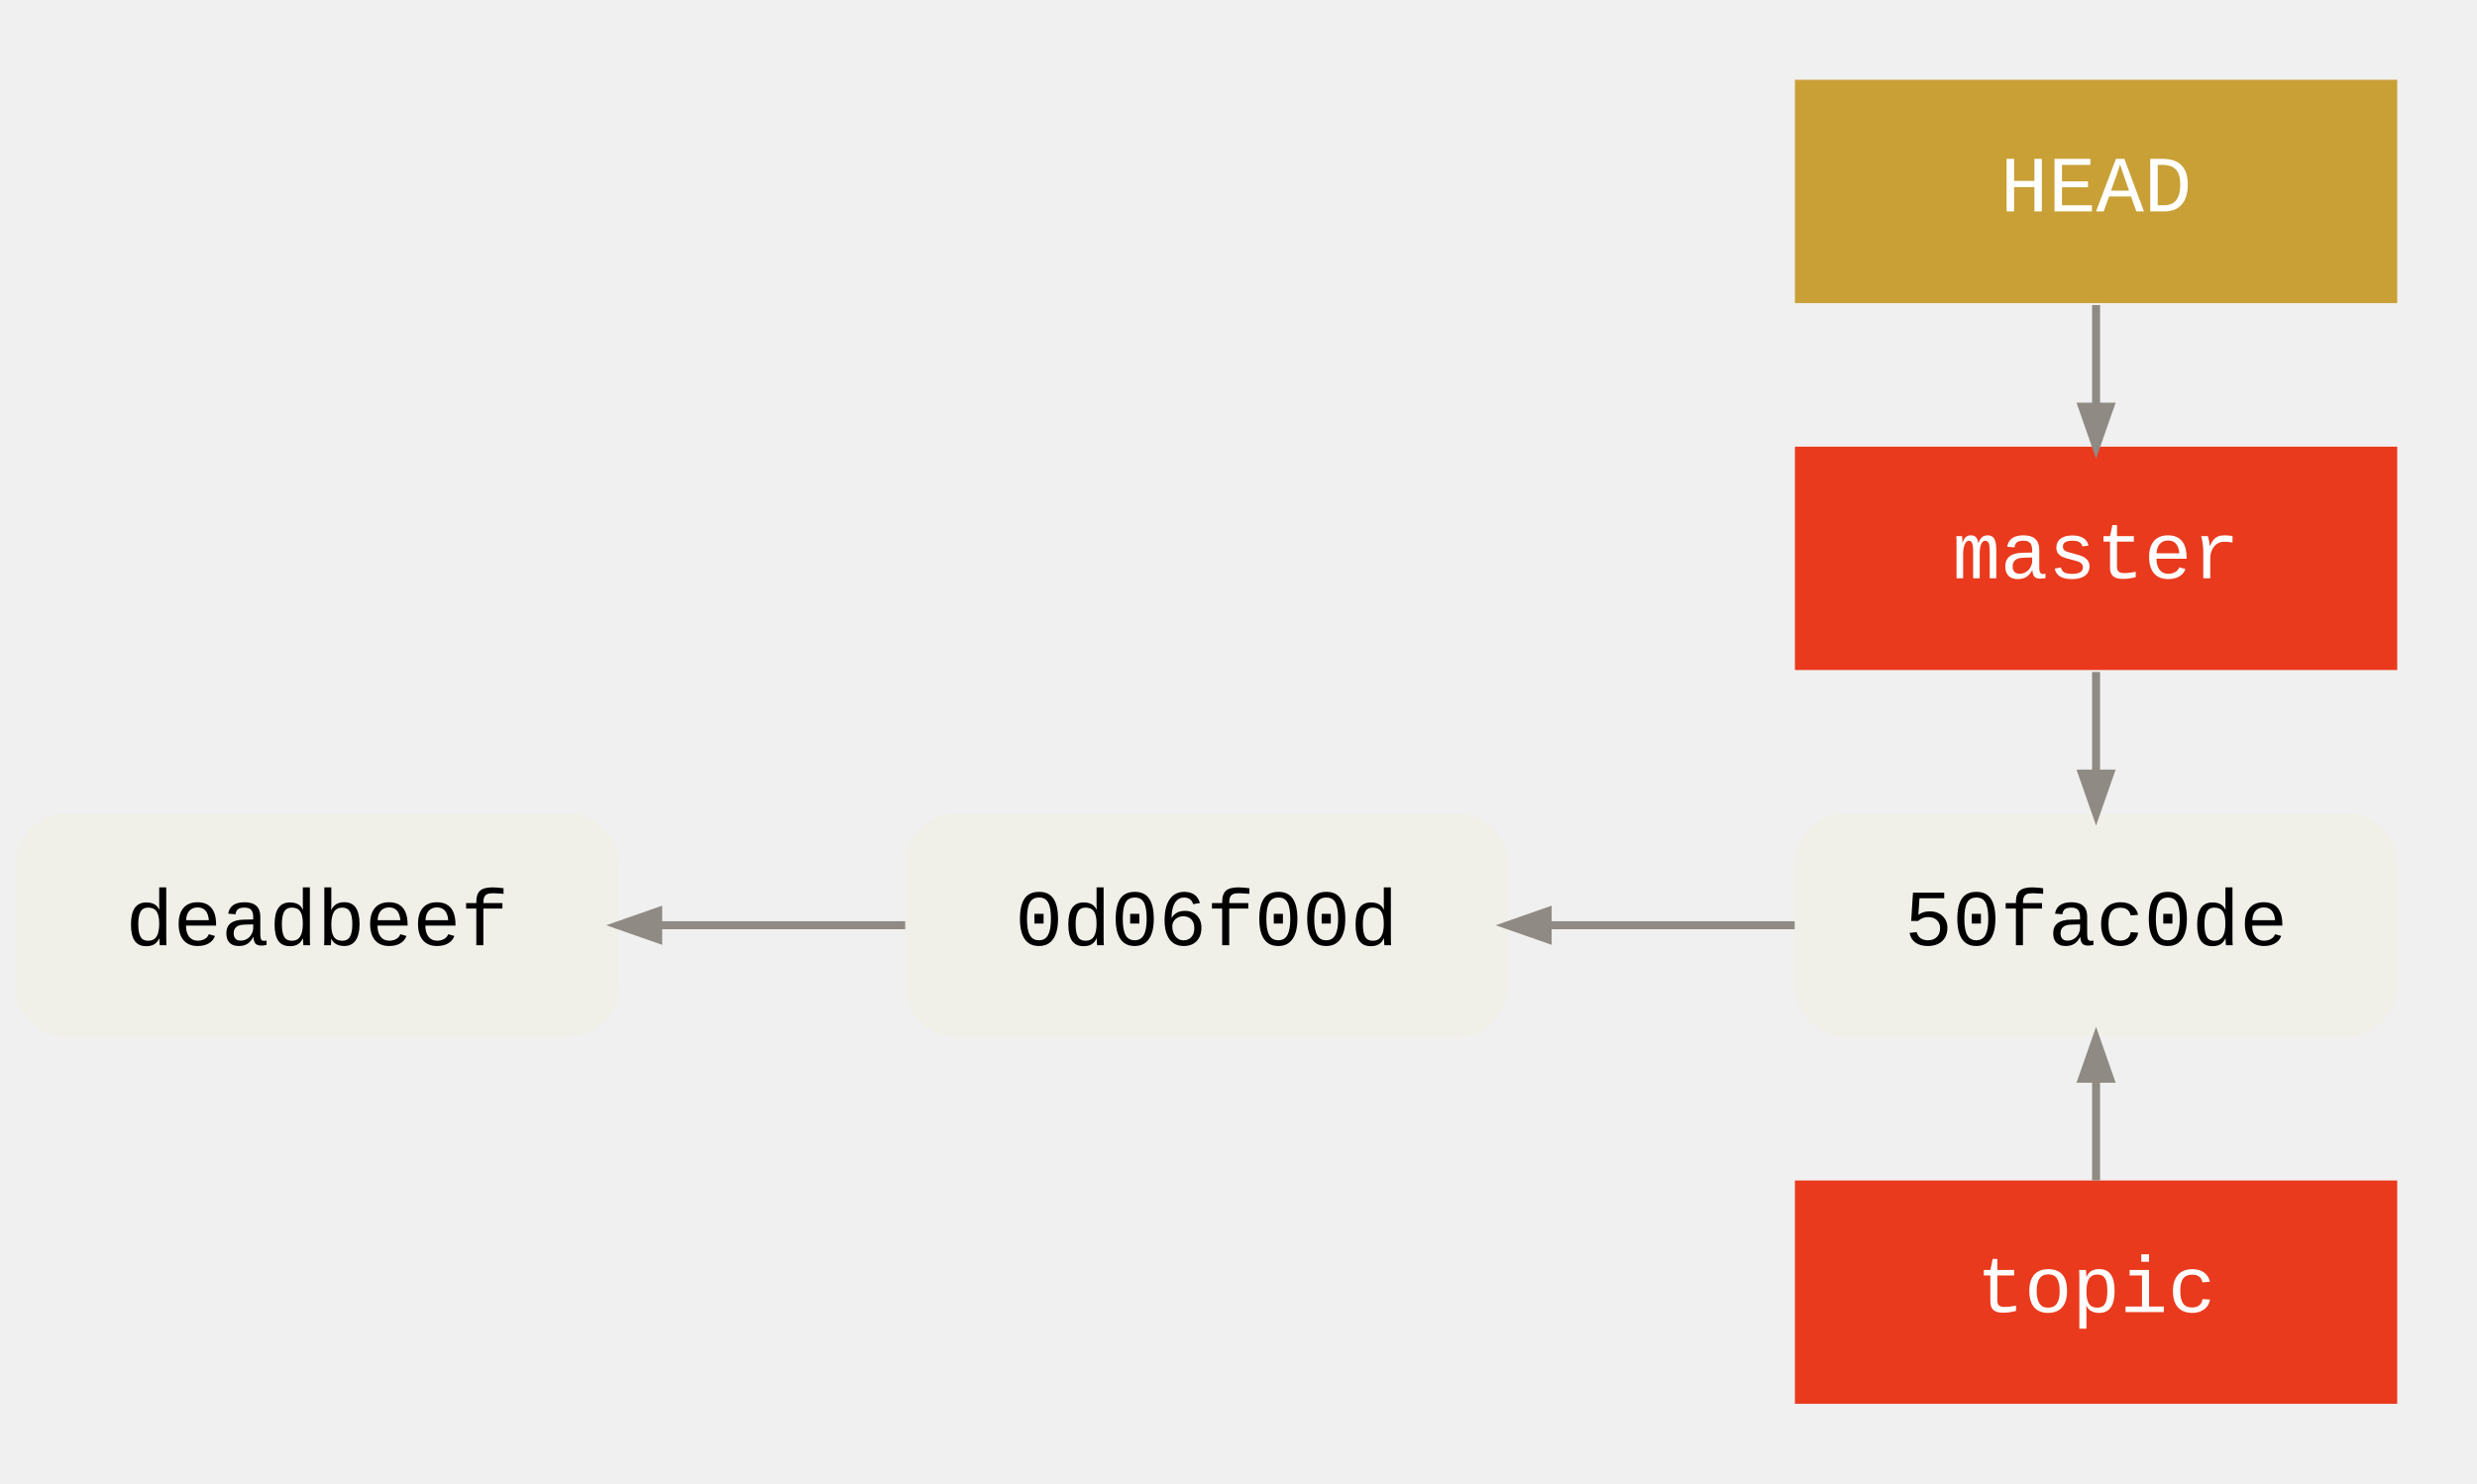
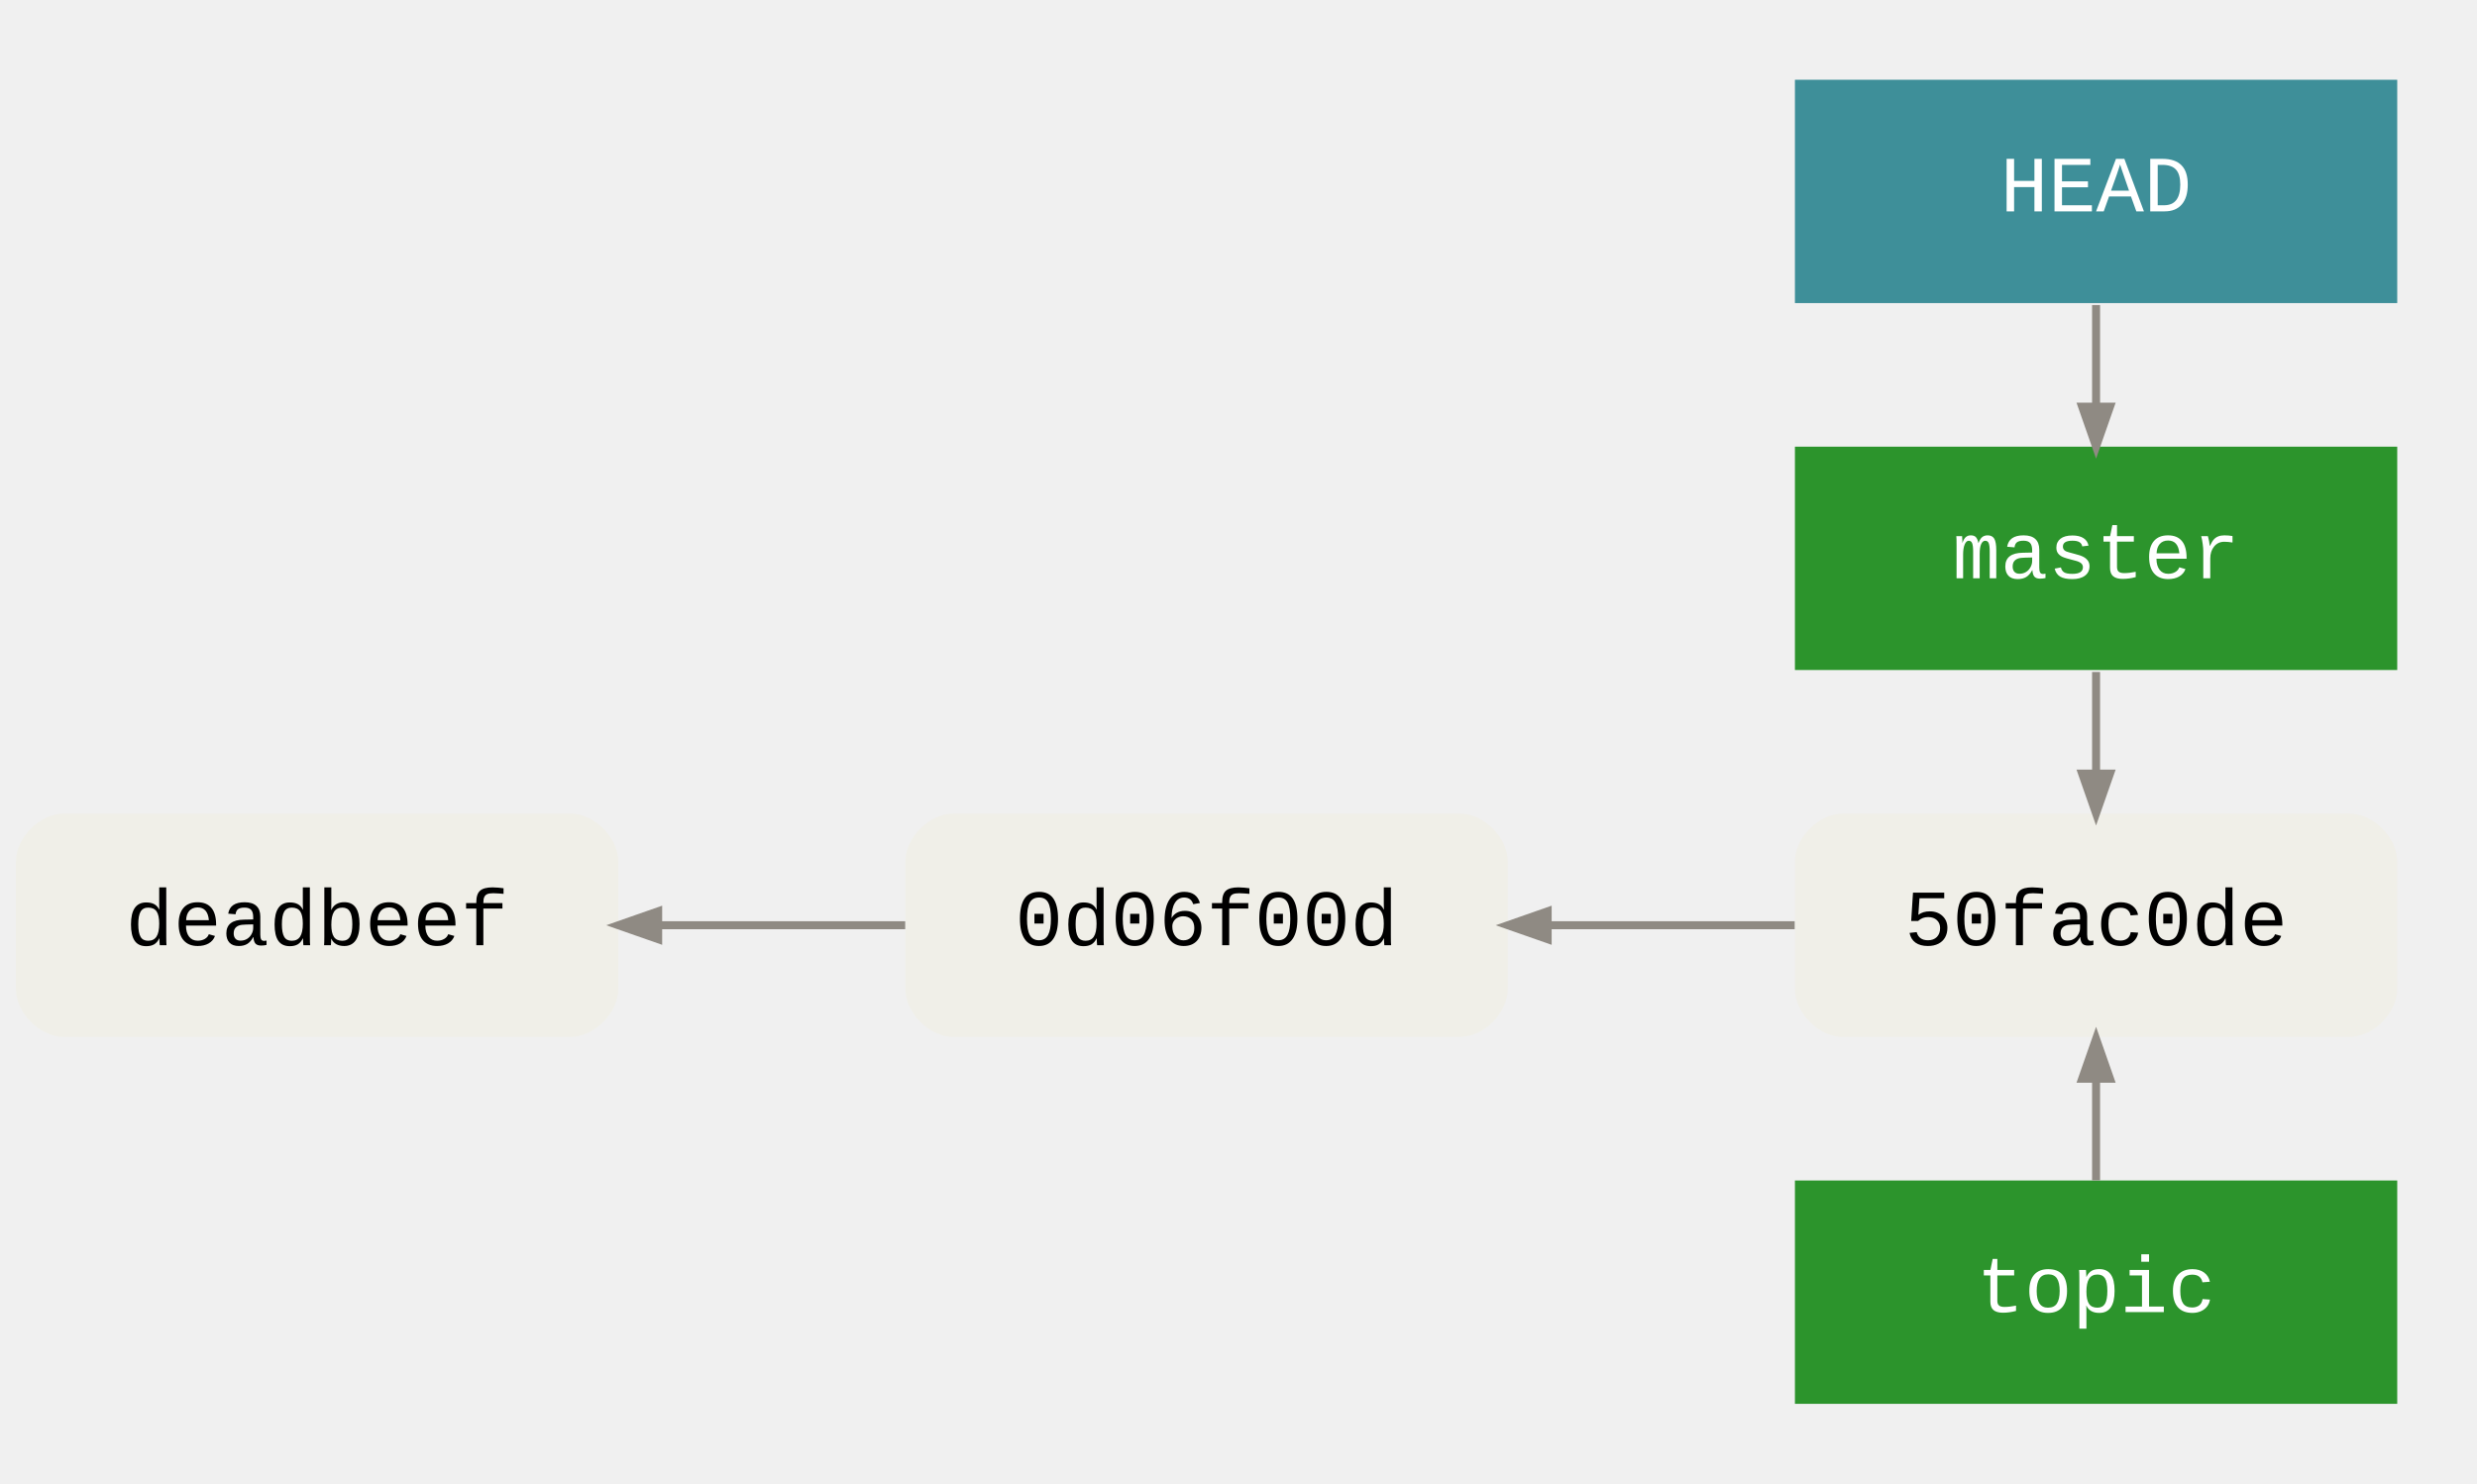
<svg xmlns="http://www.w3.org/2000/svg" width="621pt" height="372pt" viewBox="0.00 0.00 621.00 372.00">
  <g id="graph0" class="graph" transform="scale(1 1) rotate(0) translate(4 368)">
    <g id="clust1" class="cluster">
      <polygon fill="transparent" stroke="transparent" points="438,-8 438,-356 605,-356 605,-8 438,-8" />
    </g>
    <g id="node1" class="node">
      <path fill="#f0efe8" stroke="black" stroke-width="0" d="M139,-164C139,-164 12,-164 12,-164 6,-164 0,-158 0,-152 0,-152 0,-120 0,-120 0,-114 6,-108 12,-108 12,-108 139,-108 139,-108 145,-108 151,-114 151,-120 151,-120 151,-152 151,-152 151,-158 145,-164 139,-164" />
      <text text-anchor="middle" x="75.5" y="-131" font-family="Menlo, Monaco, Consolas, Lucida Console, Courier New, monospace" font-size="20.00">deadbeef</text>
    </g>
    <g id="node2" class="node">
      <path fill="#f0efe8" stroke="black" stroke-width="0" d="M362,-164C362,-164 235,-164 235,-164 229,-164 223,-158 223,-152 223,-152 223,-120 223,-120 223,-114 229,-108 235,-108 235,-108 362,-108 362,-108 368,-108 374,-114 374,-120 374,-120 374,-152 374,-152 374,-158 368,-164 362,-164" />
      <text text-anchor="middle" x="298.5" y="-131" font-family="Menlo, Monaco, Consolas, Lucida Console, Courier New, monospace" font-size="20.00">0d06f00d</text>
    </g>
    <g id="edge1" class="edge">
      <path fill="none" stroke="#8f8a83" stroke-width="2" d="M161.2,-136C181.53,-136 203.1,-136 222.94,-136" />
      <polygon fill="#8f8a83" stroke="#8f8a83" stroke-width="2" points="161.01,-132.5 151.01,-136 161.01,-139.5 161.01,-132.5" />
    </g>
    <g id="node3" class="node">
      <path fill="#f0efe8" stroke="black" stroke-width="0" d="M585,-164C585,-164 458,-164 458,-164 452,-164 446,-158 446,-152 446,-152 446,-120 446,-120 446,-114 452,-108 458,-108 458,-108 585,-108 585,-108 591,-108 597,-114 597,-120 597,-120 597,-152 597,-152 597,-158 591,-164 585,-164" />
      <text text-anchor="middle" x="521.5" y="-131" font-family="Menlo, Monaco, Consolas, Lucida Console, Courier New, monospace" font-size="20.00">50fac0de</text>
    </g>
    <g id="edge2" class="edge">
      <path fill="none" stroke="#8f8a83" stroke-width="2" d="M384.2,-136C404.53,-136 426.1,-136 445.94,-136" />
      <polygon fill="#8f8a83" stroke="#8f8a83" stroke-width="2" points="384.01,-132.5 374.01,-136 384.01,-139.5 384.01,-132.5" />
    </g>
    <g id="node5" class="node">
-       <polygon fill="#e93a1d" stroke="black" stroke-width="0" points="597,-256 446,-256 446,-200 597,-200 597,-256" />
+       <polygon fill="#2c942c" stroke="black" stroke-width="0" points="597,-256 446,-256 446,-200 597,-200 597,-256" />
      <text text-anchor="middle" x="521.5" y="-223" font-family="Menlo, Monaco, Consolas, Lucida Console, Courier New, monospace" font-size="20.00" fill="#ffffff">master</text>
    </g>
    <g id="edge3" class="edge">
      <path fill="none" stroke="#8f8a83" stroke-width="2" d="M521.5,-174.29C521.5,-182.7 521.5,-191.11 521.5,-199.51" />
      <polygon fill="#8f8a83" stroke="#8f8a83" stroke-width="2" points="525,-174.03 521.5,-164.03 518,-174.03 525,-174.03" />
    </g>
    <g id="node6" class="node">
-       <polygon fill="#e93a1d" stroke="black" stroke-width="0" points="597,-72 446,-72 446,-16 597,-16 597,-72" />
+       <polygon fill="#2c942c" stroke="black" stroke-width="0" points="597,-72 446,-72 446,-16 597,-16 597,-72" />
      <text text-anchor="middle" x="521.5" y="-39" font-family="Menlo, Monaco, Consolas, Lucida Console, Courier New, monospace" font-size="20.00" fill="#ffffff">topic</text>
    </g>
    <g id="edge5" class="edge">
      <path fill="none" stroke="#8f8a83" stroke-width="2" d="M521.5,-97.26C521.5,-88.85 521.5,-80.44 521.5,-72.03" />
      <polygon fill="#8f8a83" stroke="#8f8a83" stroke-width="2" points="518,-97.51 521.5,-107.51 525,-97.51 518,-97.51" />
    </g>
    <g id="node4" class="node">
-       <polygon fill="#c8a036" stroke="black" stroke-width="0" points="597,-348 446,-348 446,-292 597,-292 597,-348" />
+       <polygon fill="#3e8f99" stroke="black" stroke-width="0" points="597,-348 446,-348 446,-292 597,-292 597,-348" />
      <text text-anchor="middle" x="521.5" y="-315" font-family="Menlo, Monaco, Consolas, Lucida Console, Courier New, monospace" font-size="20.00" fill="#ffffff">HEAD</text>
    </g>
    <g id="edge4" class="edge">
      <path fill="none" stroke="#8f8a83" stroke-width="2" d="M521.5,-266.29C521.5,-274.7 521.5,-283.11 521.5,-291.51" />
      <polygon fill="#8f8a83" stroke="#8f8a83" stroke-width="2" points="525,-266.03 521.5,-256.03 518,-266.03 525,-266.03" />
    </g>
  </g>
</svg>
